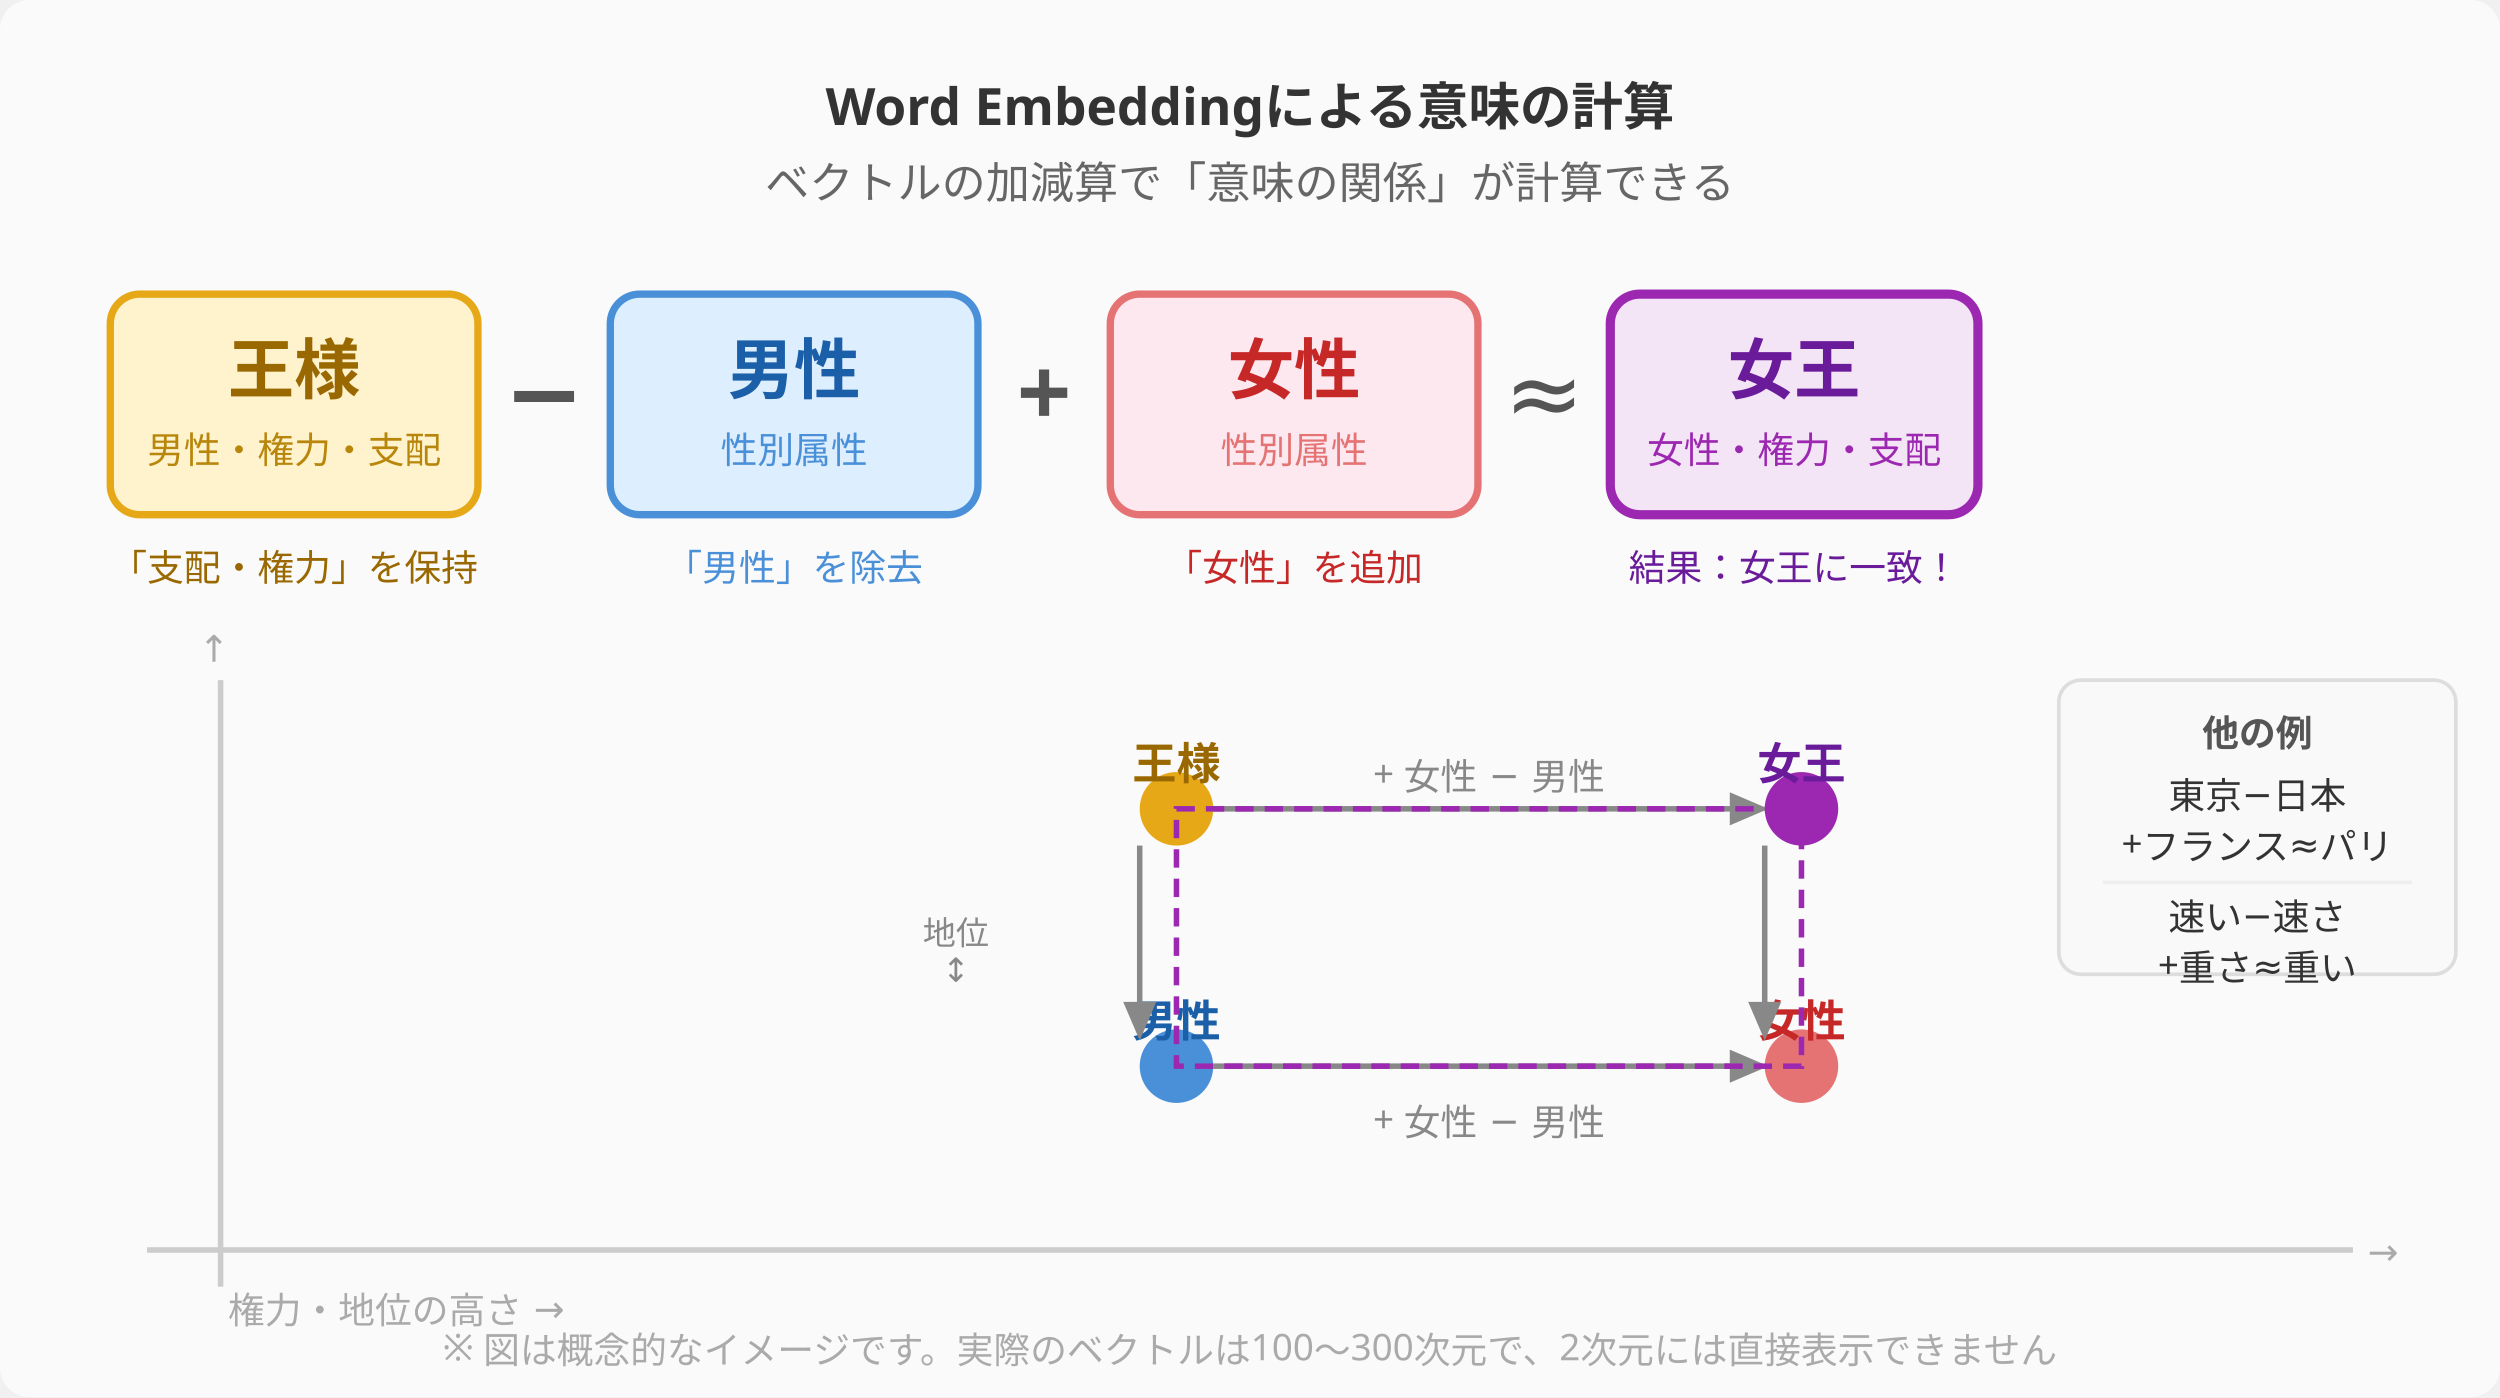
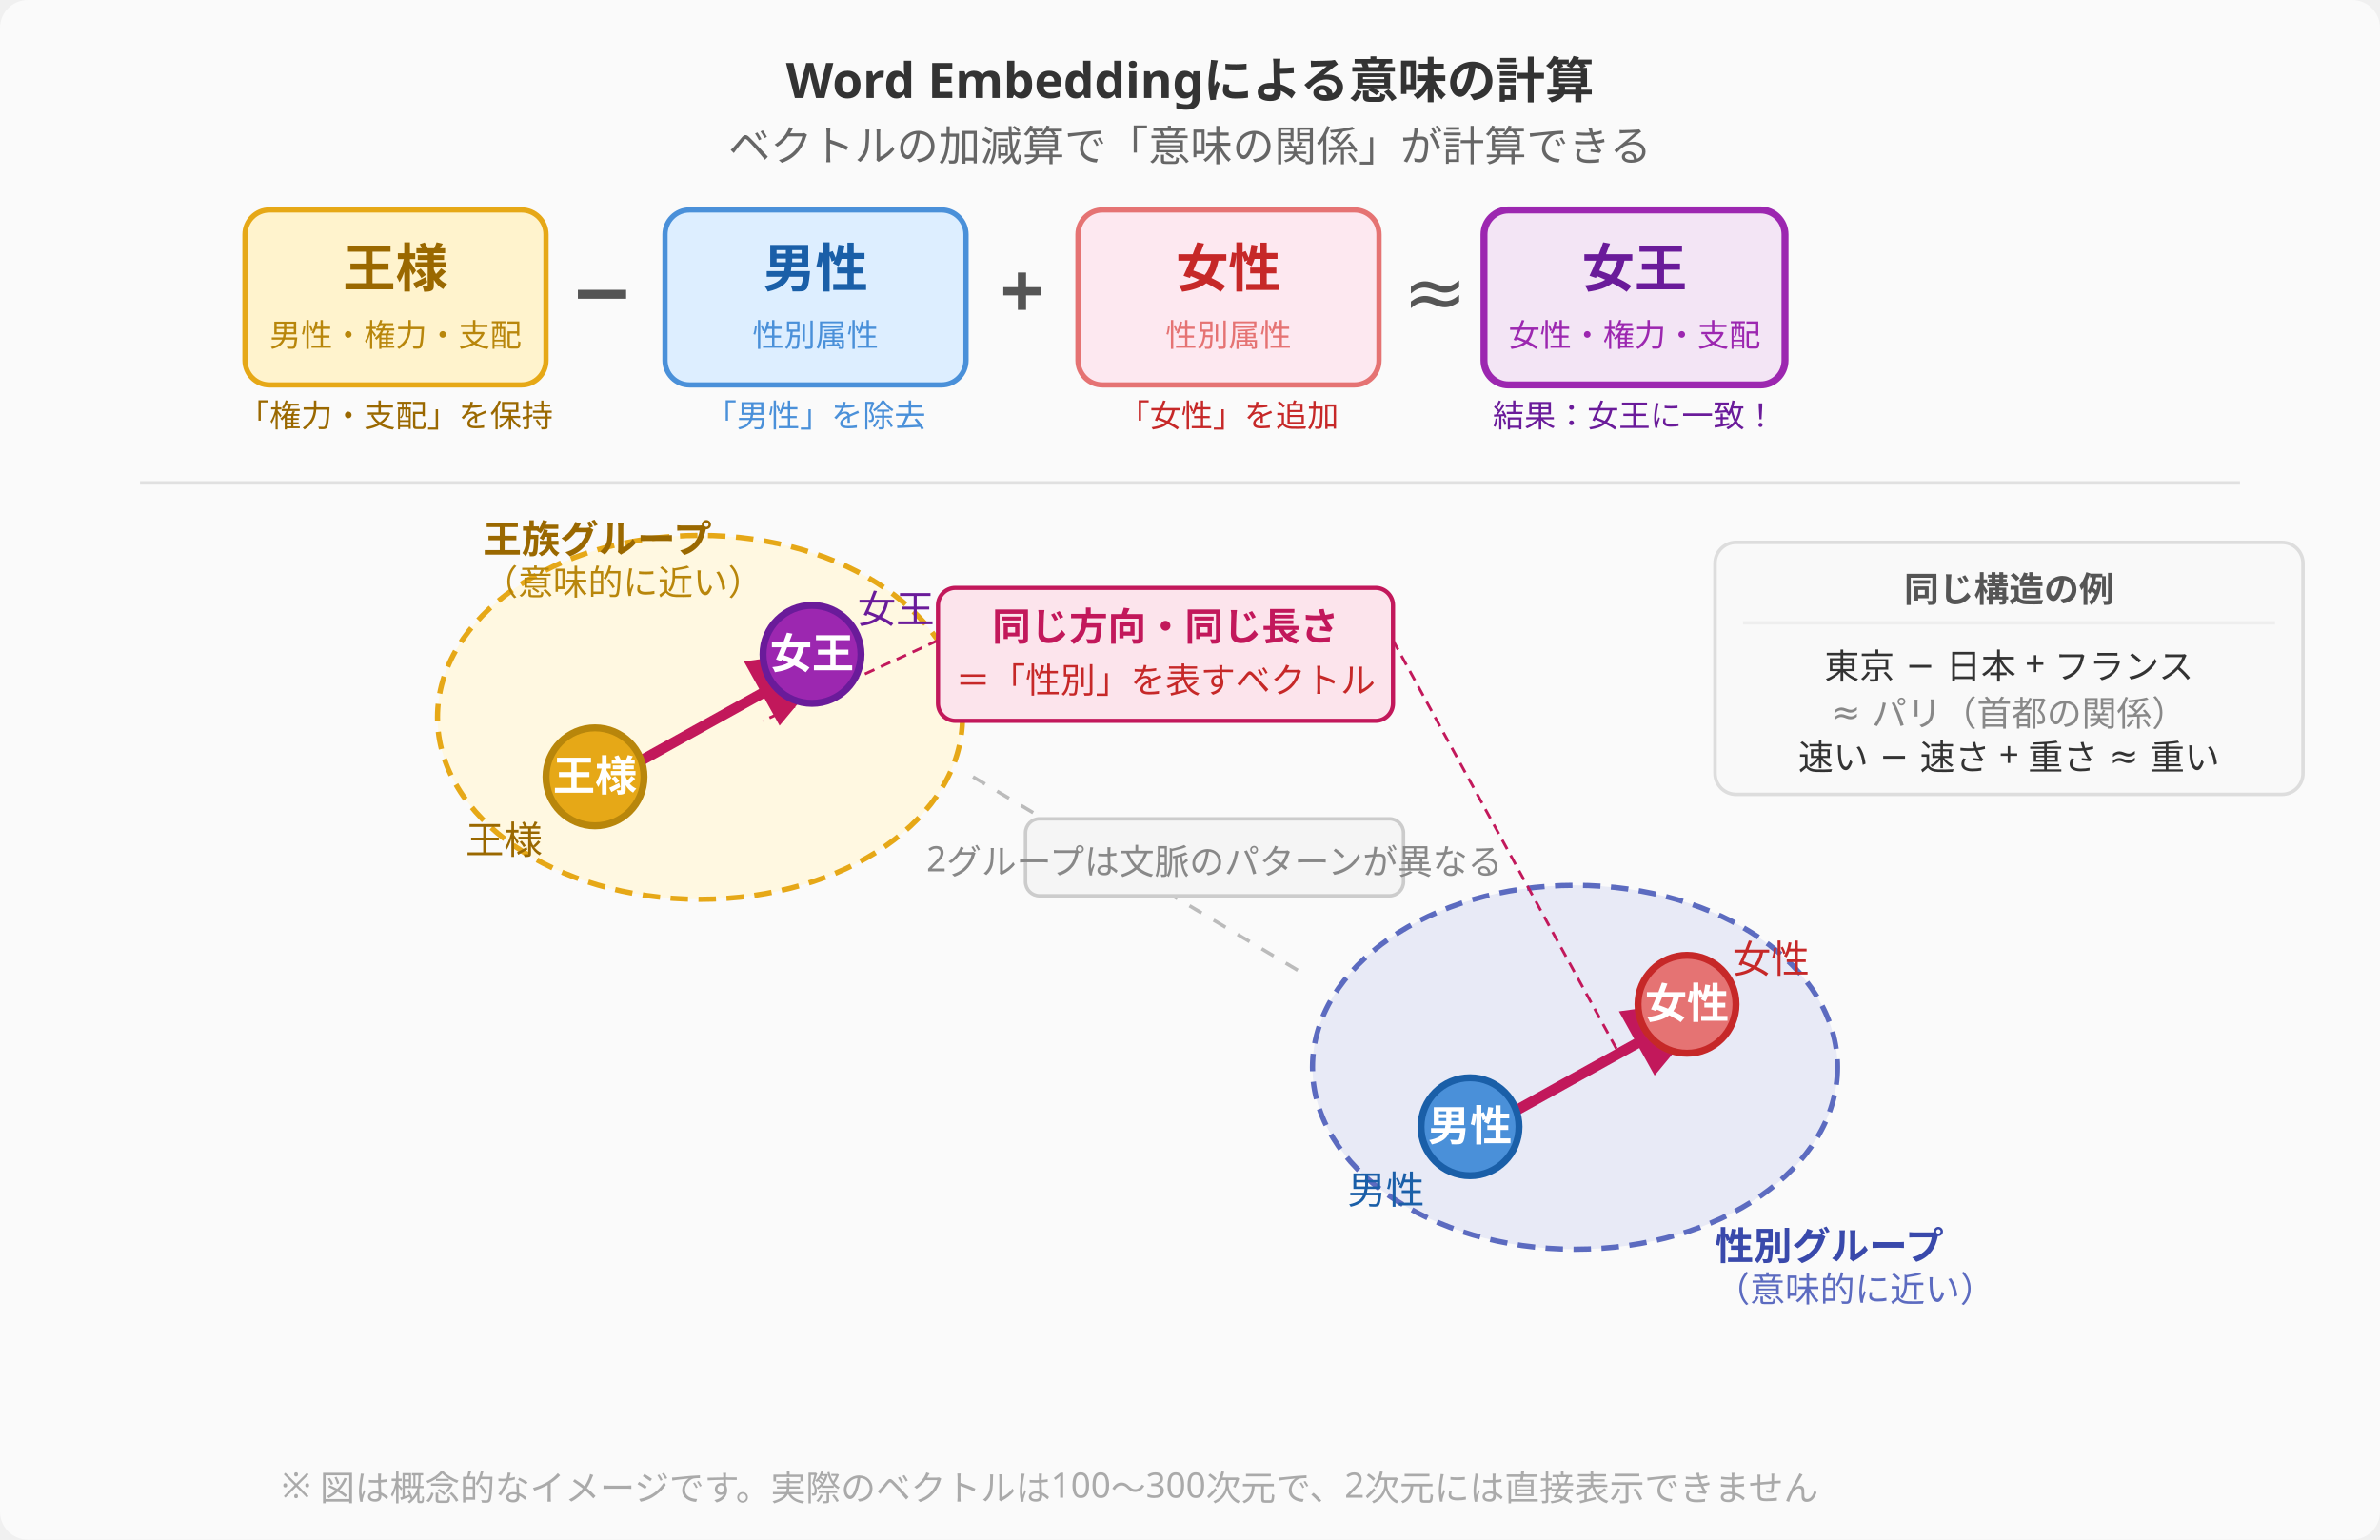
- <svg xmlns="http://www.w3.org/2000/svg" viewBox="0 0 680 380" width="100%" font-family="'Hiragino Kaku Gothic Pro', 'Meiryo', sans-serif">
-   <rect width="680" height="380" fill="#fafafa" rx="8" />
-   <text x="340" y="34" text-anchor="middle" font-size="14" font-weight="bold" fill="#333">Word Embeddingによる意味の計算</text>
-   <text x="340" y="54" text-anchor="middle" font-size="12" fill="#666">ベクトルの加減算で「意味の関係」が計算できる</text>
-   <rect x="30" y="80" width="100" height="60" rx="8" fill="#fff3cd" stroke="#e6a817" stroke-width="2" />
-   <text x="80" y="107" text-anchor="middle" font-size="18" font-weight="bold" fill="#9a6800">王様</text>
-   <text x="80" y="126" text-anchor="middle" font-size="10" fill="#b8860b">男性・権力・支配</text>
-   <text x="148" y="116" text-anchor="middle" font-size="26" font-weight="bold" fill="#555">−</text>
-   <rect x="166" y="80" width="100" height="60" rx="8" fill="#ddeeff" stroke="#4a90d9" stroke-width="2" />
-   <text x="216" y="107" text-anchor="middle" font-size="18" font-weight="bold" fill="#1a5fa8">男性</text>
-   <text x="216" y="126" text-anchor="middle" font-size="10" fill="#4a90d9">性別属性</text>
-   <text x="284" y="116" text-anchor="middle" font-size="26" font-weight="bold" fill="#555">+</text>
-   <rect x="302" y="80" width="100" height="60" rx="8" fill="#fde8f0" stroke="#e57373" stroke-width="2" />
-   <text x="352" y="107" text-anchor="middle" font-size="18" font-weight="bold" fill="#c62828">女性</text>
-   <text x="352" y="126" text-anchor="middle" font-size="10" fill="#e57373">性別属性</text>
-   <text x="420" y="116" text-anchor="middle" font-size="26" fill="#555">≈</text>
-   <rect x="438" y="80" width="100" height="60" rx="8" fill="#f3e5f5" stroke="#9c27b0" stroke-width="2.5" />
-   <text x="488" y="107" text-anchor="middle" font-size="18" font-weight="bold" fill="#6a1b9a">女王</text>
-   <text x="488" y="126" text-anchor="middle" font-size="10" fill="#9c27b0">女性・権力・支配</text>
-   <text x="80" y="158" text-anchor="middle" font-size="10" fill="#9a6800">「支配・権力」を保持</text>
-   <text x="216" y="158" text-anchor="middle" font-size="10" fill="#4a90d9">「男性」を除去</text>
-   <text x="352" y="158" text-anchor="middle" font-size="10" fill="#c62828">「女性」を追加</text>
-   <text x="488" y="158" text-anchor="middle" font-size="10" fill="#6a1b9a">結果：女王に一致！</text>
-   <line x1="40" y1="340" x2="640" y2="340" stroke="#ccc" stroke-width="1.5" />
-   <line x1="60" y1="350" x2="60" y2="185" stroke="#ccc" stroke-width="1.5" />
-   <text x="644" y="344" font-size="10" fill="#aaa">→</text>
-   <text x="54" y="180" font-size="10" fill="#aaa">↑</text>
-   <text x="62" y="360" font-size="10" fill="#aaa">権力・地位の高さ →</text>
-   <circle cx="320" cy="220" r="10" fill="#e6a817" />
-   <text x="320" y="212" text-anchor="middle" font-size="12" font-weight="bold" fill="#9a6800">王様</text>
-   <circle cx="320" cy="290" r="10" fill="#4a90d9" />
-   <text x="320" y="282" text-anchor="middle" font-size="12" font-weight="bold" fill="#1a5fa8">男性</text>
-   <circle cx="490" cy="290" r="10" fill="#e57373" />
-   <text x="490" y="282" text-anchor="middle" font-size="12" font-weight="bold" fill="#c62828">女性</text>
-   <circle cx="490" cy="220" r="10" fill="#9c27b0" />
-   <text x="490" y="212" text-anchor="middle" font-size="12" font-weight="bold" fill="#6a1b9a">女王</text>
-   <line x1="330" y1="290" x2="478" y2="290" stroke="#888" stroke-width="1.5" marker-end="url(#arrGray2)" />
-   <text x="405" y="308" text-anchor="middle" font-size="10" fill="#888">+ 女性 − 男性</text>
-   <line x1="330" y1="220" x2="478" y2="220" stroke="#888" stroke-width="1.5" marker-end="url(#arrGray2)" />
-   <text x="405" y="214" text-anchor="middle" font-size="10" fill="#888">+ 女性 − 男性</text>
-   <line x1="310" y1="230" x2="310" y2="280" stroke="#888" stroke-width="1.5" marker-end="url(#arrGray2)" />
-   <line x1="480" y1="230" x2="480" y2="280" stroke="#888" stroke-width="1.5" marker-end="url(#arrGray2)" />
-   <text x="260" y="257" text-anchor="middle" font-size="9" fill="#888">地位</text>
-   <text x="260" y="267" text-anchor="middle" font-size="9" fill="#888">↕</text>
-   <polygon points="320,220 490,220 490,290 320,290" fill="none" stroke="#9c27b0" stroke-width="1.5" stroke-dasharray="5,3" />
-   <rect x="560" y="185" width="108" height="80" rx="6" fill="#f9f9f9" stroke="#ddd" stroke-width="1" />
-   <text x="614" y="203" text-anchor="middle" font-size="10" font-weight="bold" fill="#555">他の例</text>
-   <text x="614" y="220" text-anchor="middle" font-size="10" fill="#333">東京−日本</text>
-   <text x="614" y="233" text-anchor="middle" font-size="10" fill="#333">+フランス≈パリ</text>
-   <line x1="572" y1="240" x2="656" y2="240" stroke="#eee" stroke-width="1" />
-   <text x="614" y="253" text-anchor="middle" font-size="10" fill="#333">速い−速さ</text>
-   <text x="614" y="266" text-anchor="middle" font-size="10" fill="#333">+重さ≈重い</text>
+ <svg xmlns="http://www.w3.org/2000/svg" viewBox="0 0 680 440" width="100%" font-family="'Hiragino Kaku Gothic Pro', 'Meiryo', sans-serif">
+   <rect width="680" height="440" fill="#fafafa" rx="8" />
+   <text x="340" y="28" text-anchor="middle" font-size="14" font-weight="bold" fill="#333">Word Embeddingによる意味の計算</text>
+   <text x="340" y="46" text-anchor="middle" font-size="12" fill="#666">ベクトルの加減算で「意味の関係」が計算できる</text>
+   <rect x="70" y="60" width="86" height="50" rx="7" fill="#fff3cd" stroke="#e6a817" stroke-width="1.5" />
+   <text x="113" y="82" text-anchor="middle" font-size="15" font-weight="bold" fill="#9a6800">王様</text>
+   <text x="113" y="99" text-anchor="middle" font-size="9" fill="#b8860b">男性・権力・支配</text>
+   <text x="172" y="91" text-anchor="middle" font-size="22" font-weight="bold" fill="#555">−</text>
+   <rect x="190" y="60" width="86" height="50" rx="7" fill="#ddeeff" stroke="#4a90d9" stroke-width="1.5" />
+   <text x="233" y="82" text-anchor="middle" font-size="15" font-weight="bold" fill="#1a5fa8">男性</text>
+   <text x="233" y="99" text-anchor="middle" font-size="9" fill="#4a90d9">性別属性</text>
+   <text x="292" y="91" text-anchor="middle" font-size="22" font-weight="bold" fill="#555">+</text>
+   <rect x="308" y="60" width="86" height="50" rx="7" fill="#fde8f0" stroke="#e57373" stroke-width="1.5" />
+   <text x="351" y="82" text-anchor="middle" font-size="15" font-weight="bold" fill="#c62828">女性</text>
+   <text x="351" y="99" text-anchor="middle" font-size="9" fill="#e57373">性別属性</text>
+   <text x="410" y="91" text-anchor="middle" font-size="22" fill="#555">≈</text>
+   <rect x="424" y="60" width="86" height="50" rx="7" fill="#f3e5f5" stroke="#9c27b0" stroke-width="2" />
+   <text x="467" y="82" text-anchor="middle" font-size="15" font-weight="bold" fill="#6a1b9a">女王</text>
+   <text x="467" y="99" text-anchor="middle" font-size="9" fill="#9c27b0">女性・権力・支配</text>
+   <text x="113" y="122" text-anchor="middle" font-size="9" fill="#9a6800">「権力・支配」を保持</text>
+   <text x="233" y="122" text-anchor="middle" font-size="9" fill="#4a90d9">「男性」を除去</text>
+   <text x="351" y="122" text-anchor="middle" font-size="9" fill="#c62828">「女性」を追加</text>
+   <text x="467" y="122" text-anchor="middle" font-size="9" fill="#6a1b9a">結果：女王に一致！</text>
+   <line x1="40" y1="138" x2="640" y2="138" stroke="#e0e0e0" stroke-width="1" />
+   <ellipse cx="200" cy="205" rx="75" ry="52" fill="#fff8e1" stroke="#e6a817" stroke-width="1.5" stroke-dasharray="5,3" />
+   <text x="138" y="158" font-size="11" fill="#9a6800" font-weight="bold">王族グループ</text>
+   <text x="138" y="170" font-size="10" fill="#b8860b">（意味的に近い）</text>
+   <ellipse cx="450" cy="305" rx="75" ry="52" fill="#e8eaf6" stroke="#5c6bc0" stroke-width="1.5" stroke-dasharray="5,3" />
+   <text x="490" y="360" font-size="11" fill="#3949ab" font-weight="bold">性別グループ</text>
+   <text x="490" y="372" font-size="10" fill="#5c6bc0">（意味的に近い）</text>
+   <line x1="278" y1="222" x2="372" y2="278" stroke="#bbb" stroke-width="1" stroke-dasharray="4,4" />
+   <rect x="293" y="234" width="108" height="22" rx="4" fill="#f5f5f5" stroke="#ccc" stroke-width="1" />
+   <text x="347" y="249" text-anchor="middle" font-size="10" fill="#888">2グループは文脈のパターンが異なる</text>
+   <line x1="182" y1="218" x2="236" y2="188" stroke="#c2185b" stroke-width="3" marker-end="url(#arrPinkF)" />
+   <line x1="432" y1="318" x2="486" y2="288" stroke="#c2185b" stroke-width="3" marker-end="url(#arrPinkF)" />
+   <rect x="268" y="168" width="130" height="38" rx="5" fill="#fce4ec" stroke="#c2185b" stroke-width="1.2" />
+   <text x="333" y="183" text-anchor="middle" font-size="11" font-weight="bold" fill="#c2185b">同じ方向・同じ長さ</text>
+   <text x="333" y="198" text-anchor="middle" font-size="10" fill="#c62828">＝「性別」を表すベクトル</text>
+   <line x1="268" y1="183" x2="218" y2="206" stroke="#c2185b" stroke-width="0.8" stroke-dasharray="3,2" />
+   <line x1="398" y1="183" x2="462" y2="300" stroke="#c2185b" stroke-width="0.8" stroke-dasharray="3,2" />
+   <circle cx="170" cy="222" r="14" fill="#e6a817" stroke="#b8860b" stroke-width="2" />
+   <text x="170" y="226" text-anchor="middle" font-size="12" font-weight="bold" fill="#fff">王様</text>
+   <text x="144" y="244" text-anchor="middle" font-size="11" fill="#9a6800">王様</text>
+   <circle cx="232" cy="187" r="14" fill="#9c27b0" stroke="#6a1b9a" stroke-width="2" />
+   <text x="232" y="191" text-anchor="middle" font-size="12" font-weight="bold" fill="#fff">女王</text>
+   <text x="256" y="178" text-anchor="middle" font-size="11" fill="#6a1b9a">女王</text>
+   <circle cx="420" cy="322" r="14" fill="#4a90d9" stroke="#1a5fa8" stroke-width="2" />
+   <text x="420" y="326" text-anchor="middle" font-size="12" font-weight="bold" fill="#fff">男性</text>
+   <text x="396" y="344" text-anchor="middle" font-size="11" fill="#1a5fa8">男性</text>
+   <circle cx="482" cy="287" r="14" fill="#e57373" stroke="#c62828" stroke-width="2" />
+   <text x="482" y="291" text-anchor="middle" font-size="12" font-weight="bold" fill="#fff">女性</text>
+   <text x="506" y="278" text-anchor="middle" font-size="11" fill="#c62828">女性</text>
+   <rect x="490" y="155" width="168" height="72" rx="6" fill="#f9f9f9" stroke="#ddd" stroke-width="1" />
+   <text x="574" y="172" text-anchor="middle" font-size="10" font-weight="bold" fill="#555">同じ構造の例</text>
+   <line x1="498" y1="178" x2="650" y2="178" stroke="#eee" stroke-width="1" />
+   <text x="574" y="194" text-anchor="middle" font-size="10" fill="#333">東京 − 日本 + フランス</text>
+   <text x="574" y="207" text-anchor="middle" font-size="10" fill="#888">≈ パリ（首都の関係）</text>
+   <text x="574" y="220" text-anchor="middle" font-size="10" fill="#333">速い − 速さ + 重さ ≈ 重い</text>
  <defs>
-     <marker id="arrGray2" markerWidth="7" markerHeight="7" refX="5" refY="3" orient="auto">
-       <path d="M0,0 L0,6 L7,3 z" fill="#888" />
+     <marker id="arrPinkF" markerWidth="9" markerHeight="9" refX="7" refY="3.5" orient="auto">
+       <path d="M0,0 L0,7 L9,3.5 z" fill="#c2185b" />
    </marker>
  </defs>
-   <text x="340" y="370" text-anchor="middle" font-size="10" fill="#aaa">※ 図は概念的なイメージです。実際のベクトルは100〜300次元で、2次元には直接表示できません</text>
+   <text x="300" y="428" text-anchor="middle" font-size="10" fill="#aaa">※ 図は概念的なイメージです。実際のベクトルは100〜300次元で、2次元には直接表示できません</text>
</svg>
